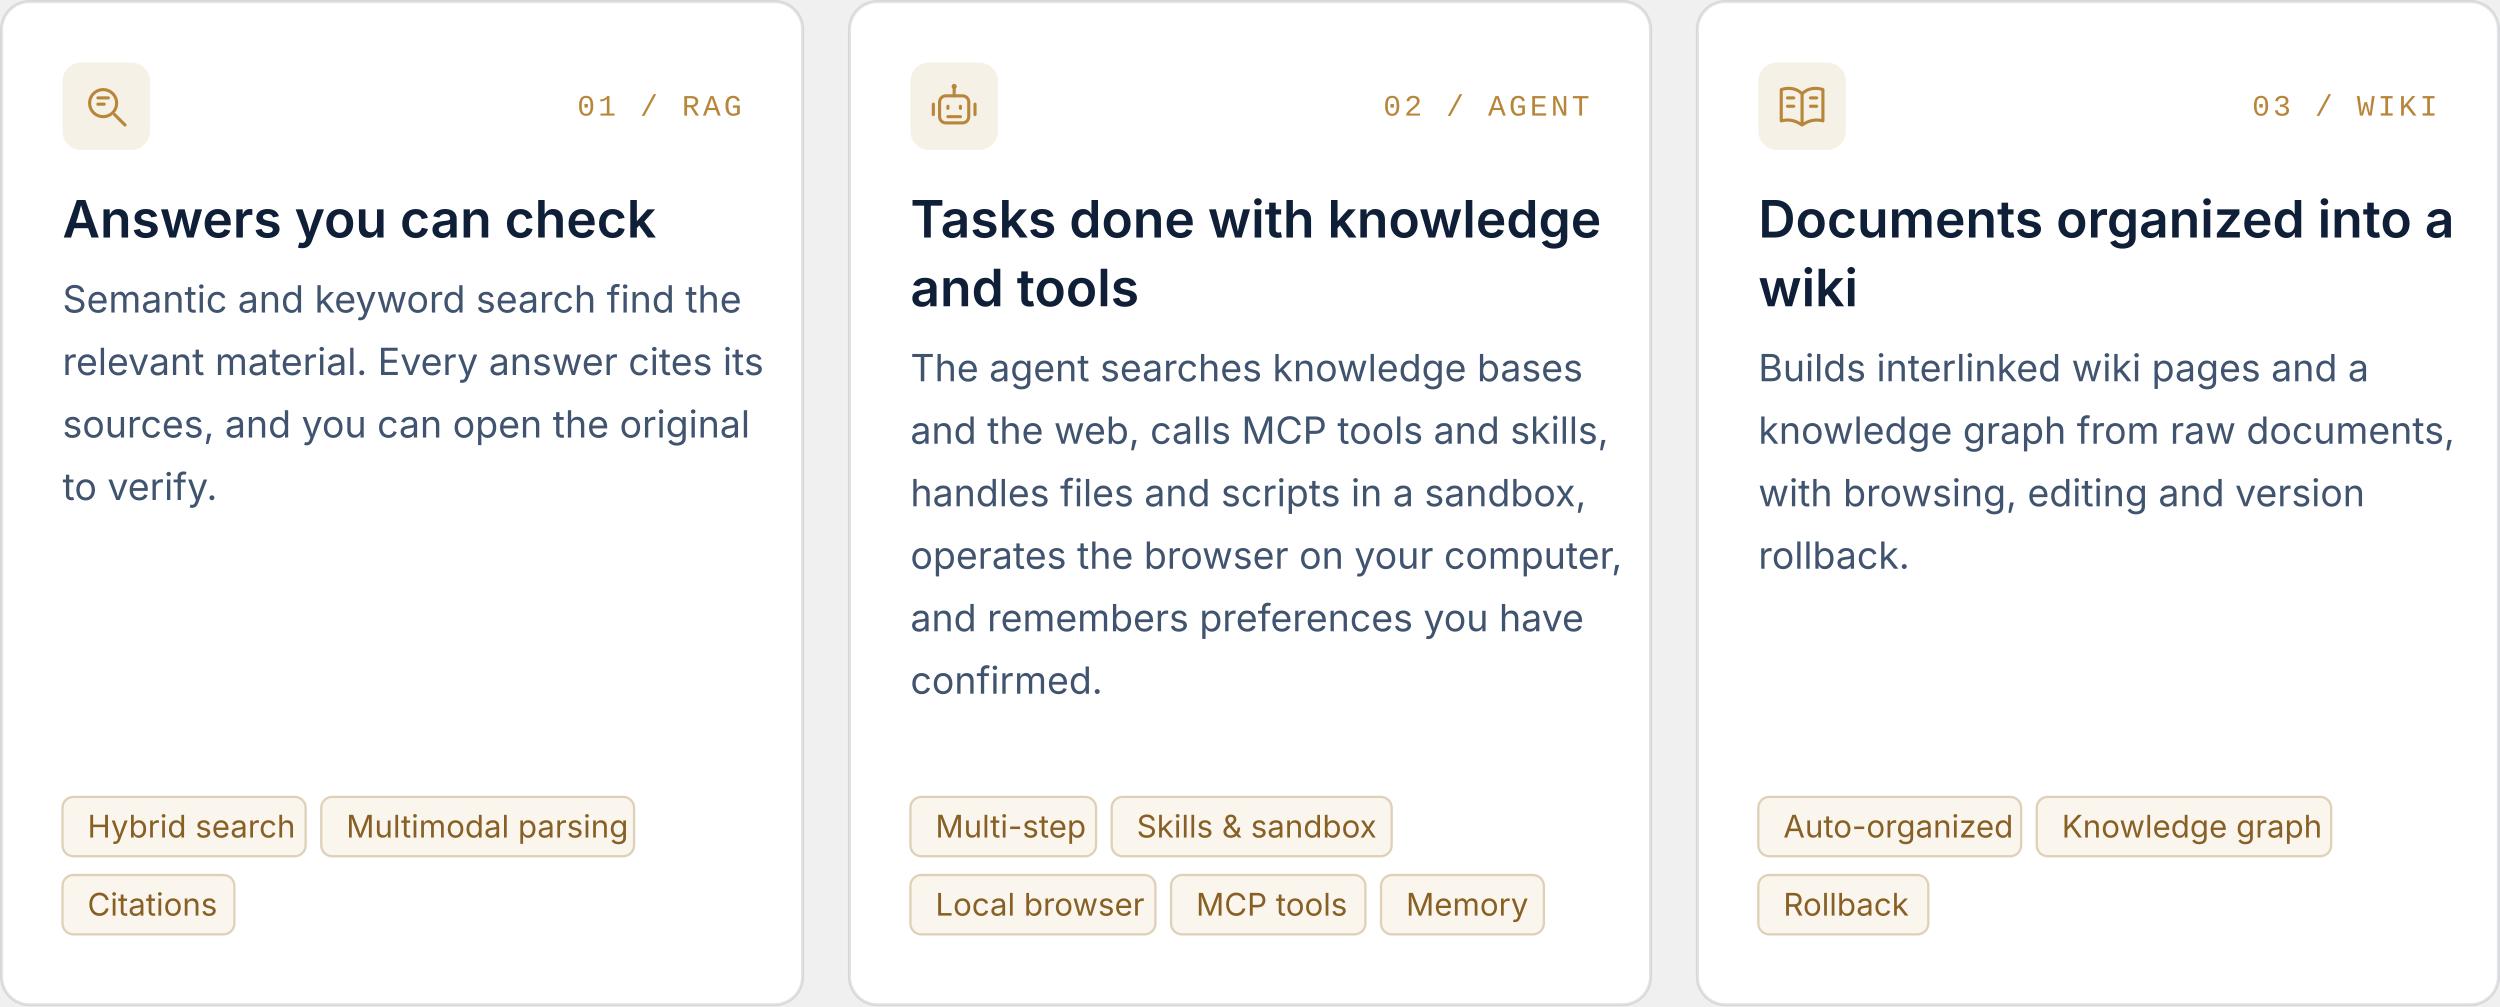
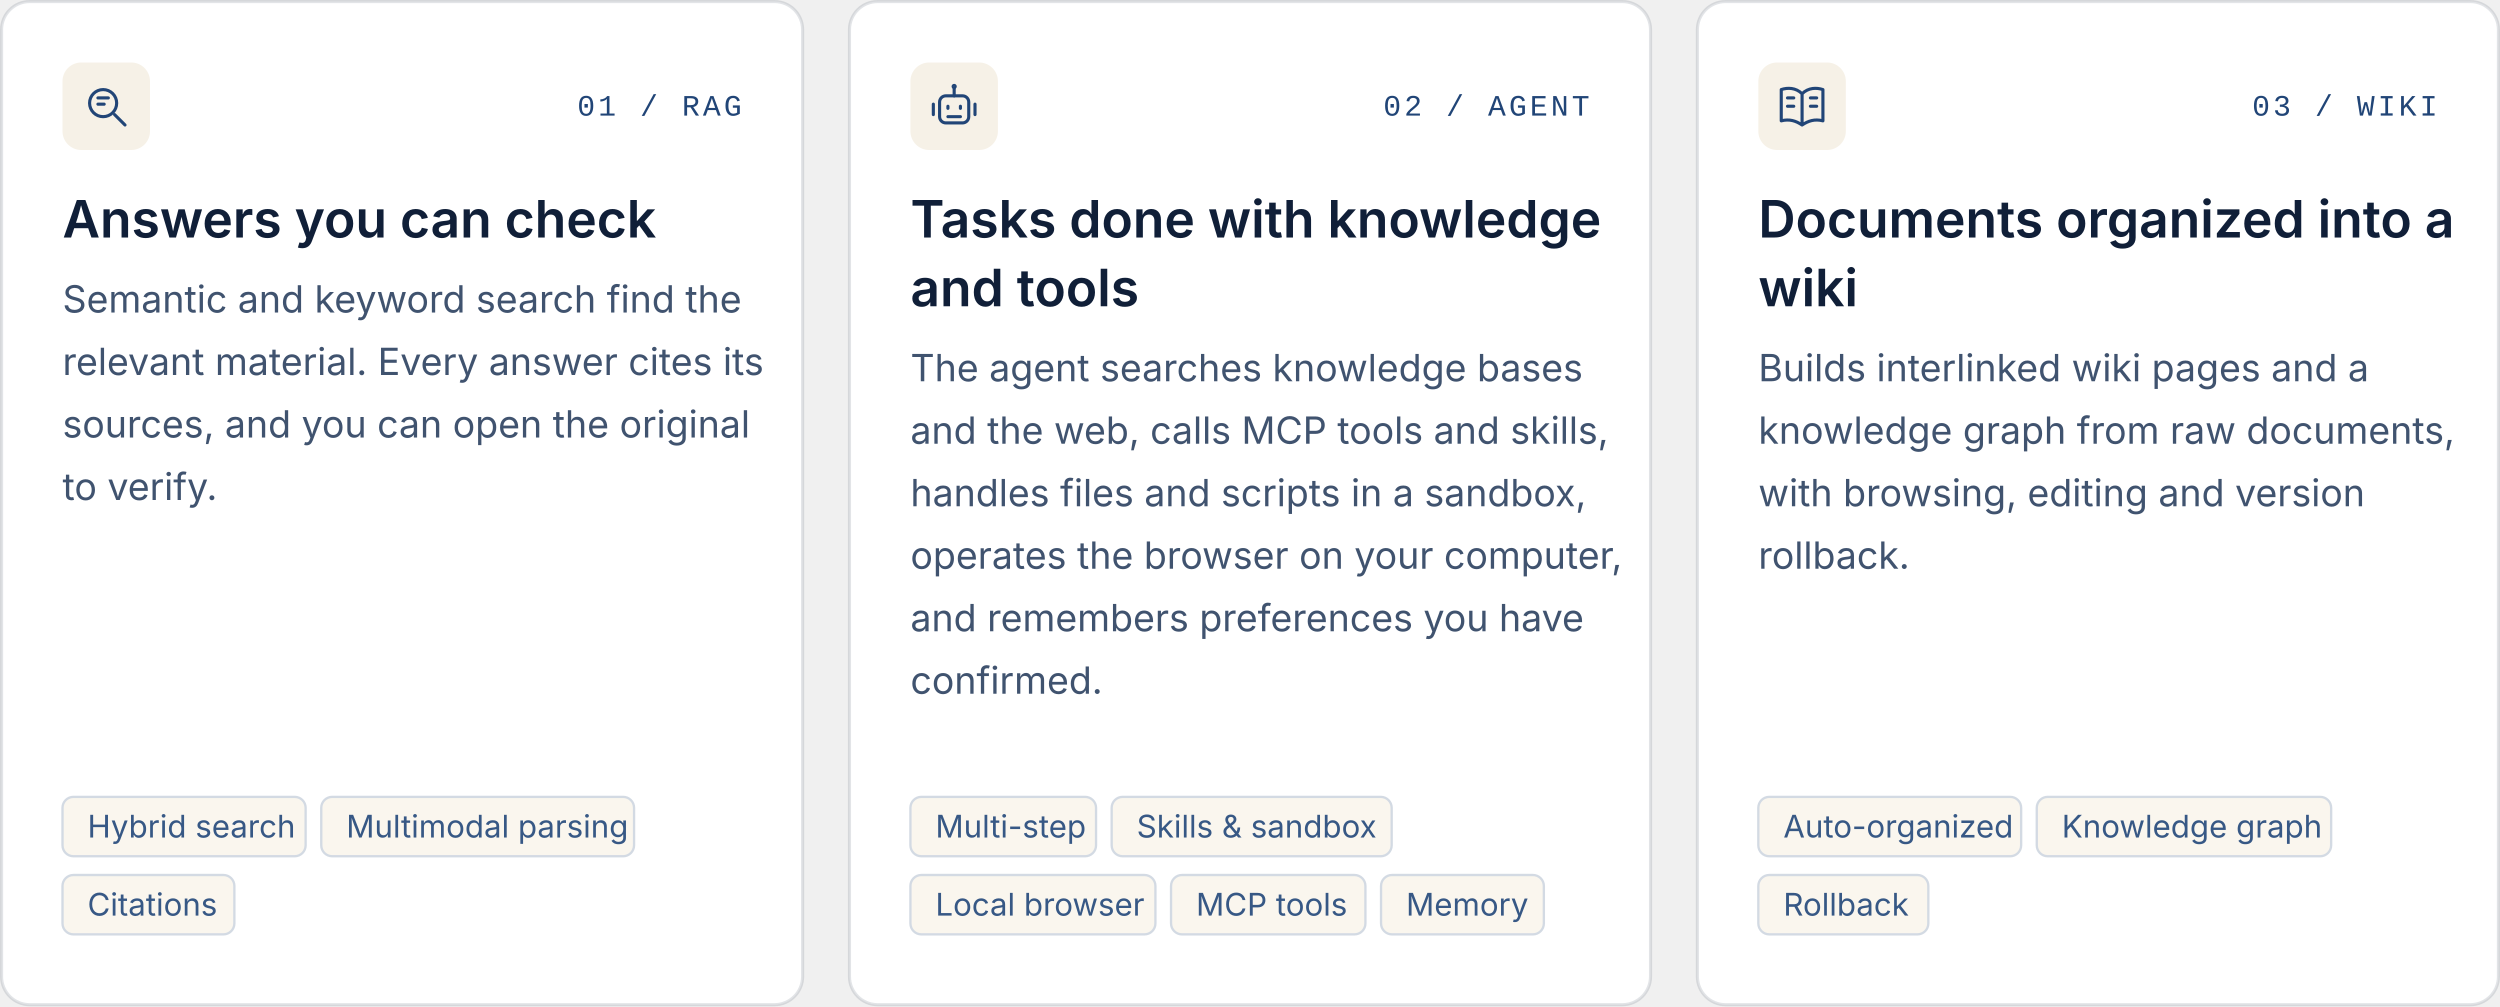
<svg xmlns="http://www.w3.org/2000/svg" viewBox="0 0 1600 644" width="1600" height="644" role="img">
  <rect x="1.0" y="1" width="512.667" height="642" rx="18" fill="#ffffff" stroke="rgba(16,31,56,.12)" stroke-width="2" />
  <rect x="40.0" y="40" width="56" height="56" rx="12" fill="#f6f1e7" />
-   <g transform="translate(52.0 52) scale(1.333333)" fill="none" stroke="#b8863b" stroke-width="1.5" stroke-linecap="round" stroke-linejoin="round">
+   <g transform="translate(52.0 52) scale(1.333333)" fill="none" stroke="#214577" stroke-width="1.5" stroke-linecap="round" stroke-linejoin="round">
    <circle cx="10.5" cy="10.5" r="6.5" />
    <path d="m16 16 5 5M8 8h5M8 11h3" />
  </g>
-   <text x="474.667" y="74" text-anchor="end" font-family="'JetBrains Mono', SFMono-Regular, 'SF Mono', Menlo, Consolas, 'Liberation Mono', monospace" font-size="19" letter-spacing="2" fill="#b8863b">01 / RAG</text>
+   <text x="474.667" y="74" text-anchor="end" font-family="'JetBrains Mono', SFMono-Regular, 'SF Mono', Menlo, Consolas, 'Liberation Mono', monospace" font-size="19" letter-spacing="2" fill="#214577">01 / RAG</text>
  <text x="40.0" y="152" font-family="Inter, -apple-system, BlinkMacSystemFont, 'Segoe UI', 'PingFang SC', 'Hiragino Sans GB', 'Noto Sans CJK SC', 'Microsoft YaHei', sans-serif" font-size="33" font-weight="600" fill="#101f38">Answers you can check</text>
  <text x="40.0" y="200" font-family="Inter, -apple-system, BlinkMacSystemFont, 'Segoe UI', 'PingFang SC', 'Hiragino Sans GB', 'Noto Sans CJK SC', 'Microsoft YaHei', sans-serif" font-size="24" fill="#40536f">Semantic and keyword search find the</text>
  <text x="40.0" y="240" font-family="Inter, -apple-system, BlinkMacSystemFont, 'Segoe UI', 'PingFang SC', 'Hiragino Sans GB', 'Noto Sans CJK SC', 'Microsoft YaHei', sans-serif" font-size="24" fill="#40536f">relevant material. Every answer cites its</text>
  <text x="40.0" y="280" font-family="Inter, -apple-system, BlinkMacSystemFont, 'Segoe UI', 'PingFang SC', 'Hiragino Sans GB', 'Noto Sans CJK SC', 'Microsoft YaHei', sans-serif" font-size="24" fill="#40536f">sources, and you can open the original</text>
  <text x="40.0" y="320" font-family="Inter, -apple-system, BlinkMacSystemFont, 'Segoe UI', 'PingFang SC', 'Hiragino Sans GB', 'Noto Sans CJK SC', 'Microsoft YaHei', sans-serif" font-size="24" fill="#40536f">to verify.</text>
-   <rect x="40.0" y="510" width="155.6" height="38" rx="7" fill="#faf6ee" stroke="#dfd1b9" stroke-width="1.5" />
-   <text x="56.0" y="536" font-family="Inter, -apple-system, BlinkMacSystemFont, 'Segoe UI', 'PingFang SC', 'Hiragino Sans GB', 'Noto Sans CJK SC', 'Microsoft YaHei', sans-serif" font-size="20" fill="#886025">Hybrid search</text>
-   <rect x="205.6" y="510" width="200.2" height="38" rx="7" fill="#faf6ee" stroke="#dfd1b9" stroke-width="1.5" />
-   <text x="221.6" y="536" font-family="Inter, -apple-system, BlinkMacSystemFont, 'Segoe UI', 'PingFang SC', 'Hiragino Sans GB', 'Noto Sans CJK SC', 'Microsoft YaHei', sans-serif" font-size="20" fill="#886025">Multimodal parsing</text>
-   <rect x="40.0" y="560" width="110.0" height="38" rx="7" fill="#faf6ee" stroke="#dfd1b9" stroke-width="1.5" />
-   <text x="56.0" y="586" font-family="Inter, -apple-system, BlinkMacSystemFont, 'Segoe UI', 'PingFang SC', 'Hiragino Sans GB', 'Noto Sans CJK SC', 'Microsoft YaHei', sans-serif" font-size="20" fill="#886025">Citations</text>
+   <rect x="40.0" y="510" width="155.6" height="38" rx="7" fill="#faf6ee" stroke="#d3dae3" stroke-width="1.5" />
+   <text x="56.0" y="536" font-family="Inter, -apple-system, BlinkMacSystemFont, 'Segoe UI', 'PingFang SC', 'Hiragino Sans GB', 'Noto Sans CJK SC', 'Microsoft YaHei', sans-serif" font-size="20" fill="#375885">Hybrid search</text>
+   <rect x="205.6" y="510" width="200.2" height="38" rx="7" fill="#faf6ee" stroke="#d3dae3" stroke-width="1.5" />
+   <text x="221.6" y="536" font-family="Inter, -apple-system, BlinkMacSystemFont, 'Segoe UI', 'PingFang SC', 'Hiragino Sans GB', 'Noto Sans CJK SC', 'Microsoft YaHei', sans-serif" font-size="20" fill="#375885">Multimodal parsing</text>
+   <rect x="40.0" y="560" width="110.0" height="38" rx="7" fill="#faf6ee" stroke="#d3dae3" stroke-width="1.5" />
+   <text x="56.0" y="586" font-family="Inter, -apple-system, BlinkMacSystemFont, 'Segoe UI', 'PingFang SC', 'Hiragino Sans GB', 'Noto Sans CJK SC', 'Microsoft YaHei', sans-serif" font-size="20" fill="#375885">Citations</text>
  <rect x="543.667" y="1" width="512.667" height="642" rx="18" fill="#ffffff" stroke="rgba(16,31,56,.12)" stroke-width="2" />
  <rect x="582.667" y="40" width="56" height="56" rx="12" fill="#f6f1e7" />
-   <g transform="translate(594.6667 52) scale(1.333333)" fill="none" stroke="#b8863b" stroke-width="1.5" stroke-linecap="round" stroke-linejoin="round">
+   <g transform="translate(594.6667 52) scale(1.333333)" fill="none" stroke="#214577" stroke-width="1.5" stroke-linecap="round" stroke-linejoin="round">
    <rect x="5" y="7" width="14" height="13" rx="3" />
    <path d="M12 3v4M2 11v5m20-5v5M9 12v1m6-1v1m-6 4h6" />
    <circle cx="12" cy="2.5" r=".5" />
  </g>
-   <text x="1017.333" y="74" text-anchor="end" font-family="'JetBrains Mono', SFMono-Regular, 'SF Mono', Menlo, Consolas, 'Liberation Mono', monospace" font-size="19" letter-spacing="2" fill="#b8863b">02 / AGENT</text>
+   <text x="1017.333" y="74" text-anchor="end" font-family="'JetBrains Mono', SFMono-Regular, 'SF Mono', Menlo, Consolas, 'Liberation Mono', monospace" font-size="19" letter-spacing="2" fill="#214577">02 / AGENT</text>
  <text x="582.667" y="152" font-family="Inter, -apple-system, BlinkMacSystemFont, 'Segoe UI', 'PingFang SC', 'Hiragino Sans GB', 'Noto Sans CJK SC', 'Microsoft YaHei', sans-serif" font-size="33" font-weight="600" fill="#101f38">Tasks done with knowledge</text>
  <text x="582.667" y="196" font-family="Inter, -apple-system, BlinkMacSystemFont, 'Segoe UI', 'PingFang SC', 'Hiragino Sans GB', 'Noto Sans CJK SC', 'Microsoft YaHei', sans-serif" font-size="33" font-weight="600" fill="#101f38">and tools</text>
  <text x="582.667" y="244" font-family="Inter, -apple-system, BlinkMacSystemFont, 'Segoe UI', 'PingFang SC', 'Hiragino Sans GB', 'Noto Sans CJK SC', 'Microsoft YaHei', sans-serif" font-size="24" fill="#40536f">The agent searches knowledge bases</text>
  <text x="582.667" y="284" font-family="Inter, -apple-system, BlinkMacSystemFont, 'Segoe UI', 'PingFang SC', 'Hiragino Sans GB', 'Noto Sans CJK SC', 'Microsoft YaHei', sans-serif" font-size="24" fill="#40536f">and the web, calls MCP tools and skills,</text>
  <text x="582.667" y="324" font-family="Inter, -apple-system, BlinkMacSystemFont, 'Segoe UI', 'PingFang SC', 'Hiragino Sans GB', 'Noto Sans CJK SC', 'Microsoft YaHei', sans-serif" font-size="24" fill="#40536f">handles files and scripts in a sandbox,</text>
  <text x="582.667" y="364" font-family="Inter, -apple-system, BlinkMacSystemFont, 'Segoe UI', 'PingFang SC', 'Hiragino Sans GB', 'Noto Sans CJK SC', 'Microsoft YaHei', sans-serif" font-size="24" fill="#40536f">operates the browser on your computer,</text>
  <text x="582.667" y="404" font-family="Inter, -apple-system, BlinkMacSystemFont, 'Segoe UI', 'PingFang SC', 'Hiragino Sans GB', 'Noto Sans CJK SC', 'Microsoft YaHei', sans-serif" font-size="24" fill="#40536f">and remembers preferences you have</text>
  <text x="582.667" y="444" font-family="Inter, -apple-system, BlinkMacSystemFont, 'Segoe UI', 'PingFang SC', 'Hiragino Sans GB', 'Noto Sans CJK SC', 'Microsoft YaHei', sans-serif" font-size="24" fill="#40536f">confirmed.</text>
-   <rect x="582.667" y="510" width="118.8" height="38" rx="7" fill="#faf6ee" stroke="#dfd1b9" stroke-width="1.5" />
-   <text x="598.667" y="536" font-family="Inter, -apple-system, BlinkMacSystemFont, 'Segoe UI', 'PingFang SC', 'Hiragino Sans GB', 'Noto Sans CJK SC', 'Microsoft YaHei', sans-serif" font-size="20" fill="#886025">Multi-step</text>
-   <rect x="711.467" y="510" width="179.2" height="38" rx="7" fill="#faf6ee" stroke="#dfd1b9" stroke-width="1.5" />
-   <text x="727.467" y="536" font-family="Inter, -apple-system, BlinkMacSystemFont, 'Segoe UI', 'PingFang SC', 'Hiragino Sans GB', 'Noto Sans CJK SC', 'Microsoft YaHei', sans-serif" font-size="20" fill="#886025">Skills &amp; sandbox</text>
-   <rect x="582.667" y="560" width="156.8" height="38" rx="7" fill="#faf6ee" stroke="#dfd1b9" stroke-width="1.5" />
-   <text x="598.667" y="586" font-family="Inter, -apple-system, BlinkMacSystemFont, 'Segoe UI', 'PingFang SC', 'Hiragino Sans GB', 'Noto Sans CJK SC', 'Microsoft YaHei', sans-serif" font-size="20" fill="#886025">Local browser</text>
-   <rect x="749.467" y="560" width="124.4" height="38" rx="7" fill="#faf6ee" stroke="#dfd1b9" stroke-width="1.5" />
-   <text x="765.467" y="586" font-family="Inter, -apple-system, BlinkMacSystemFont, 'Segoe UI', 'PingFang SC', 'Hiragino Sans GB', 'Noto Sans CJK SC', 'Microsoft YaHei', sans-serif" font-size="20" fill="#886025">MCP tools</text>
-   <rect x="883.867" y="560" width="104.2" height="38" rx="7" fill="#faf6ee" stroke="#dfd1b9" stroke-width="1.5" />
-   <text x="899.867" y="586" font-family="Inter, -apple-system, BlinkMacSystemFont, 'Segoe UI', 'PingFang SC', 'Hiragino Sans GB', 'Noto Sans CJK SC', 'Microsoft YaHei', sans-serif" font-size="20" fill="#886025">Memory</text>
+   <rect x="582.667" y="510" width="118.8" height="38" rx="7" fill="#faf6ee" stroke="#d3dae3" stroke-width="1.5" />
+   <text x="598.667" y="536" font-family="Inter, -apple-system, BlinkMacSystemFont, 'Segoe UI', 'PingFang SC', 'Hiragino Sans GB', 'Noto Sans CJK SC', 'Microsoft YaHei', sans-serif" font-size="20" fill="#375885">Multi-step</text>
+   <rect x="711.467" y="510" width="179.2" height="38" rx="7" fill="#faf6ee" stroke="#d3dae3" stroke-width="1.5" />
+   <text x="727.467" y="536" font-family="Inter, -apple-system, BlinkMacSystemFont, 'Segoe UI', 'PingFang SC', 'Hiragino Sans GB', 'Noto Sans CJK SC', 'Microsoft YaHei', sans-serif" font-size="20" fill="#375885">Skills &amp; sandbox</text>
+   <rect x="582.667" y="560" width="156.8" height="38" rx="7" fill="#faf6ee" stroke="#d3dae3" stroke-width="1.5" />
+   <text x="598.667" y="586" font-family="Inter, -apple-system, BlinkMacSystemFont, 'Segoe UI', 'PingFang SC', 'Hiragino Sans GB', 'Noto Sans CJK SC', 'Microsoft YaHei', sans-serif" font-size="20" fill="#375885">Local browser</text>
+   <rect x="749.467" y="560" width="124.4" height="38" rx="7" fill="#faf6ee" stroke="#d3dae3" stroke-width="1.5" />
+   <text x="765.467" y="586" font-family="Inter, -apple-system, BlinkMacSystemFont, 'Segoe UI', 'PingFang SC', 'Hiragino Sans GB', 'Noto Sans CJK SC', 'Microsoft YaHei', sans-serif" font-size="20" fill="#375885">MCP tools</text>
+   <rect x="883.867" y="560" width="104.2" height="38" rx="7" fill="#faf6ee" stroke="#d3dae3" stroke-width="1.5" />
+   <text x="899.867" y="586" font-family="Inter, -apple-system, BlinkMacSystemFont, 'Segoe UI', 'PingFang SC', 'Hiragino Sans GB', 'Noto Sans CJK SC', 'Microsoft YaHei', sans-serif" font-size="20" fill="#375885">Memory</text>
  <rect x="1086.333" y="1" width="512.667" height="642" rx="18" fill="#ffffff" stroke="rgba(16,31,56,.12)" stroke-width="2" />
  <rect x="1125.333" y="40" width="56" height="56" rx="12" fill="#f6f1e7" />
-   <g transform="translate(1137.333 52) scale(1.333333)" fill="none" stroke="#b8863b" stroke-width="1.5" stroke-linecap="round" stroke-linejoin="round">
+   <g transform="translate(1137.333 52) scale(1.333333)" fill="none" stroke="#214577" stroke-width="1.5" stroke-linecap="round" stroke-linejoin="round">
    <path d="M12 6C9 3 5 3 2 4v15c4-1 7 0 10 2 3-2 6-3 10-2V4c-3-1-7-1-10 2v15" />
    <path d="M5 8h3m-3 4h3m8-4h3m-3 4h3" />
  </g>
-   <text x="1560.0" y="74" text-anchor="end" font-family="'JetBrains Mono', SFMono-Regular, 'SF Mono', Menlo, Consolas, 'Liberation Mono', monospace" font-size="19" letter-spacing="2" fill="#b8863b">03 / WIKI</text>
+   <text x="1560.0" y="74" text-anchor="end" font-family="'JetBrains Mono', SFMono-Regular, 'SF Mono', Menlo, Consolas, 'Liberation Mono', monospace" font-size="19" letter-spacing="2" fill="#214577">03 / WIKI</text>
  <text x="1125.333" y="152" font-family="Inter, -apple-system, BlinkMacSystemFont, 'Segoe UI', 'PingFang SC', 'Hiragino Sans GB', 'Noto Sans CJK SC', 'Microsoft YaHei', sans-serif" font-size="33" font-weight="600" fill="#101f38">Documents organized into a</text>
  <text x="1125.333" y="196" font-family="Inter, -apple-system, BlinkMacSystemFont, 'Segoe UI', 'PingFang SC', 'Hiragino Sans GB', 'Noto Sans CJK SC', 'Microsoft YaHei', sans-serif" font-size="33" font-weight="600" fill="#101f38">wiki</text>
  <text x="1125.333" y="244" font-family="Inter, -apple-system, BlinkMacSystemFont, 'Segoe UI', 'PingFang SC', 'Hiragino Sans GB', 'Noto Sans CJK SC', 'Microsoft YaHei', sans-serif" font-size="24" fill="#40536f">Builds interlinked wiki pages and a</text>
  <text x="1125.333" y="284" font-family="Inter, -apple-system, BlinkMacSystemFont, 'Segoe UI', 'PingFang SC', 'Hiragino Sans GB', 'Noto Sans CJK SC', 'Microsoft YaHei', sans-serif" font-size="24" fill="#40536f">knowledge graph from raw documents,</text>
  <text x="1125.333" y="324" font-family="Inter, -apple-system, BlinkMacSystemFont, 'Segoe UI', 'PingFang SC', 'Hiragino Sans GB', 'Noto Sans CJK SC', 'Microsoft YaHei', sans-serif" font-size="24" fill="#40536f">with browsing, editing and version</text>
  <text x="1125.333" y="364" font-family="Inter, -apple-system, BlinkMacSystemFont, 'Segoe UI', 'PingFang SC', 'Hiragino Sans GB', 'Noto Sans CJK SC', 'Microsoft YaHei', sans-serif" font-size="24" fill="#40536f">rollback.</text>
-   <rect x="1125.333" y="510" width="168.2" height="38" rx="7" fill="#faf6ee" stroke="#dfd1b9" stroke-width="1.5" />
-   <text x="1141.333" y="536" font-family="Inter, -apple-system, BlinkMacSystemFont, 'Segoe UI', 'PingFang SC', 'Hiragino Sans GB', 'Noto Sans CJK SC', 'Microsoft YaHei', sans-serif" font-size="20" fill="#886025">Auto-organized</text>
-   <rect x="1303.533" y="510" width="188.4" height="38" rx="7" fill="#faf6ee" stroke="#dfd1b9" stroke-width="1.5" />
-   <text x="1319.533" y="536" font-family="Inter, -apple-system, BlinkMacSystemFont, 'Segoe UI', 'PingFang SC', 'Hiragino Sans GB', 'Noto Sans CJK SC', 'Microsoft YaHei', sans-serif" font-size="20" fill="#886025">Knowledge graph</text>
-   <rect x="1125.333" y="560" width="108.8" height="38" rx="7" fill="#faf6ee" stroke="#dfd1b9" stroke-width="1.5" />
-   <text x="1141.333" y="586" font-family="Inter, -apple-system, BlinkMacSystemFont, 'Segoe UI', 'PingFang SC', 'Hiragino Sans GB', 'Noto Sans CJK SC', 'Microsoft YaHei', sans-serif" font-size="20" fill="#886025">Rollback</text>
+   <rect x="1125.333" y="510" width="168.2" height="38" rx="7" fill="#faf6ee" stroke="#d3dae3" stroke-width="1.5" />
+   <text x="1141.333" y="536" font-family="Inter, -apple-system, BlinkMacSystemFont, 'Segoe UI', 'PingFang SC', 'Hiragino Sans GB', 'Noto Sans CJK SC', 'Microsoft YaHei', sans-serif" font-size="20" fill="#375885">Auto-organized</text>
+   <rect x="1303.533" y="510" width="188.4" height="38" rx="7" fill="#faf6ee" stroke="#d3dae3" stroke-width="1.5" />
+   <text x="1319.533" y="536" font-family="Inter, -apple-system, BlinkMacSystemFont, 'Segoe UI', 'PingFang SC', 'Hiragino Sans GB', 'Noto Sans CJK SC', 'Microsoft YaHei', sans-serif" font-size="20" fill="#375885">Knowledge graph</text>
+   <rect x="1125.333" y="560" width="108.8" height="38" rx="7" fill="#faf6ee" stroke="#d3dae3" stroke-width="1.5" />
+   <text x="1141.333" y="586" font-family="Inter, -apple-system, BlinkMacSystemFont, 'Segoe UI', 'PingFang SC', 'Hiragino Sans GB', 'Noto Sans CJK SC', 'Microsoft YaHei', sans-serif" font-size="20" fill="#375885">Rollback</text>
</svg>
